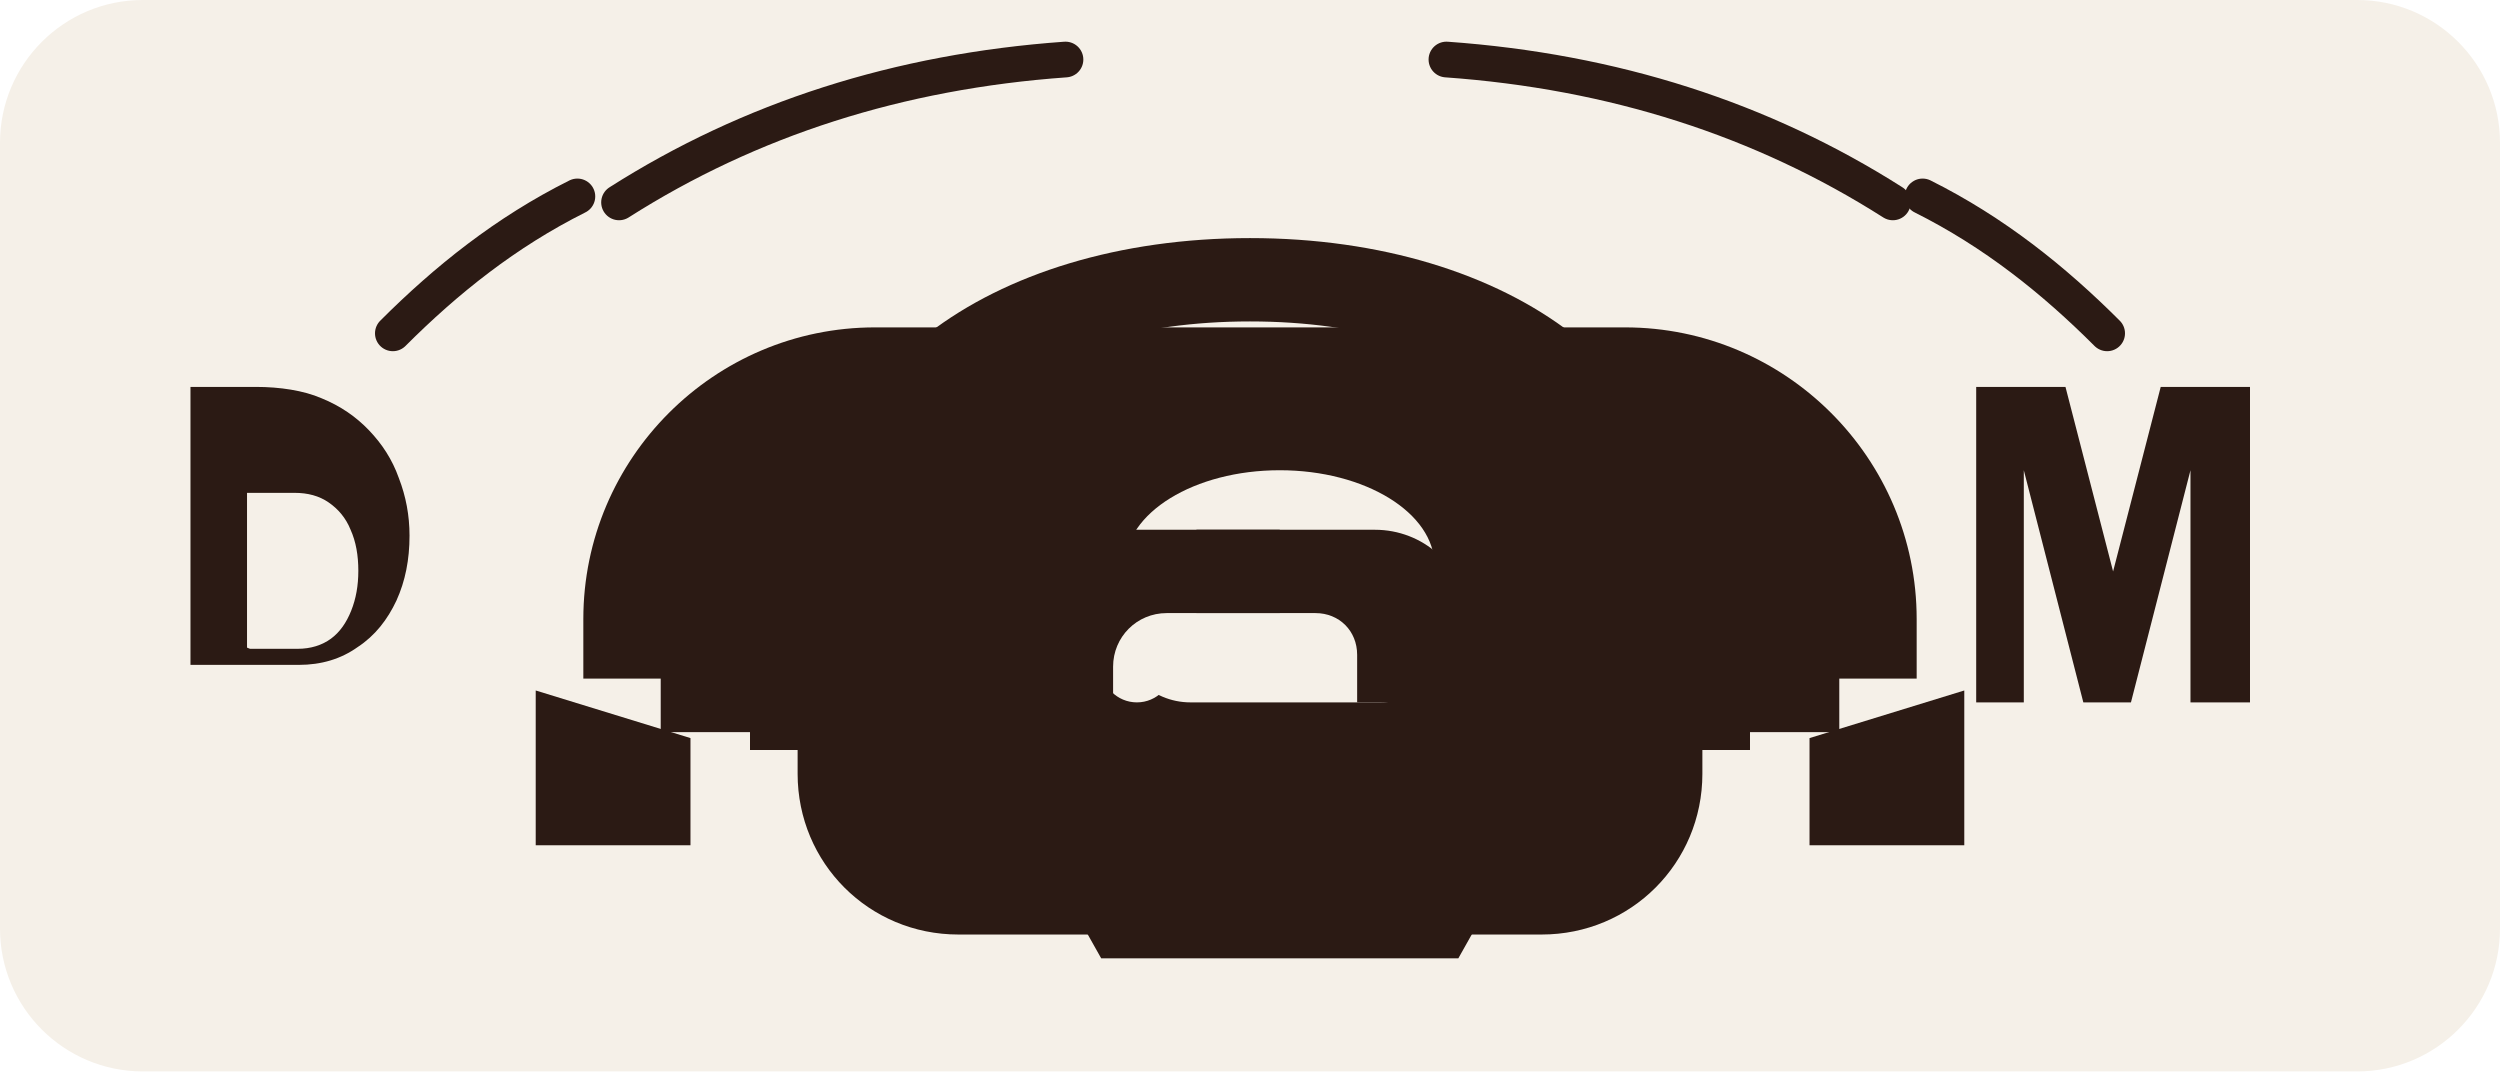
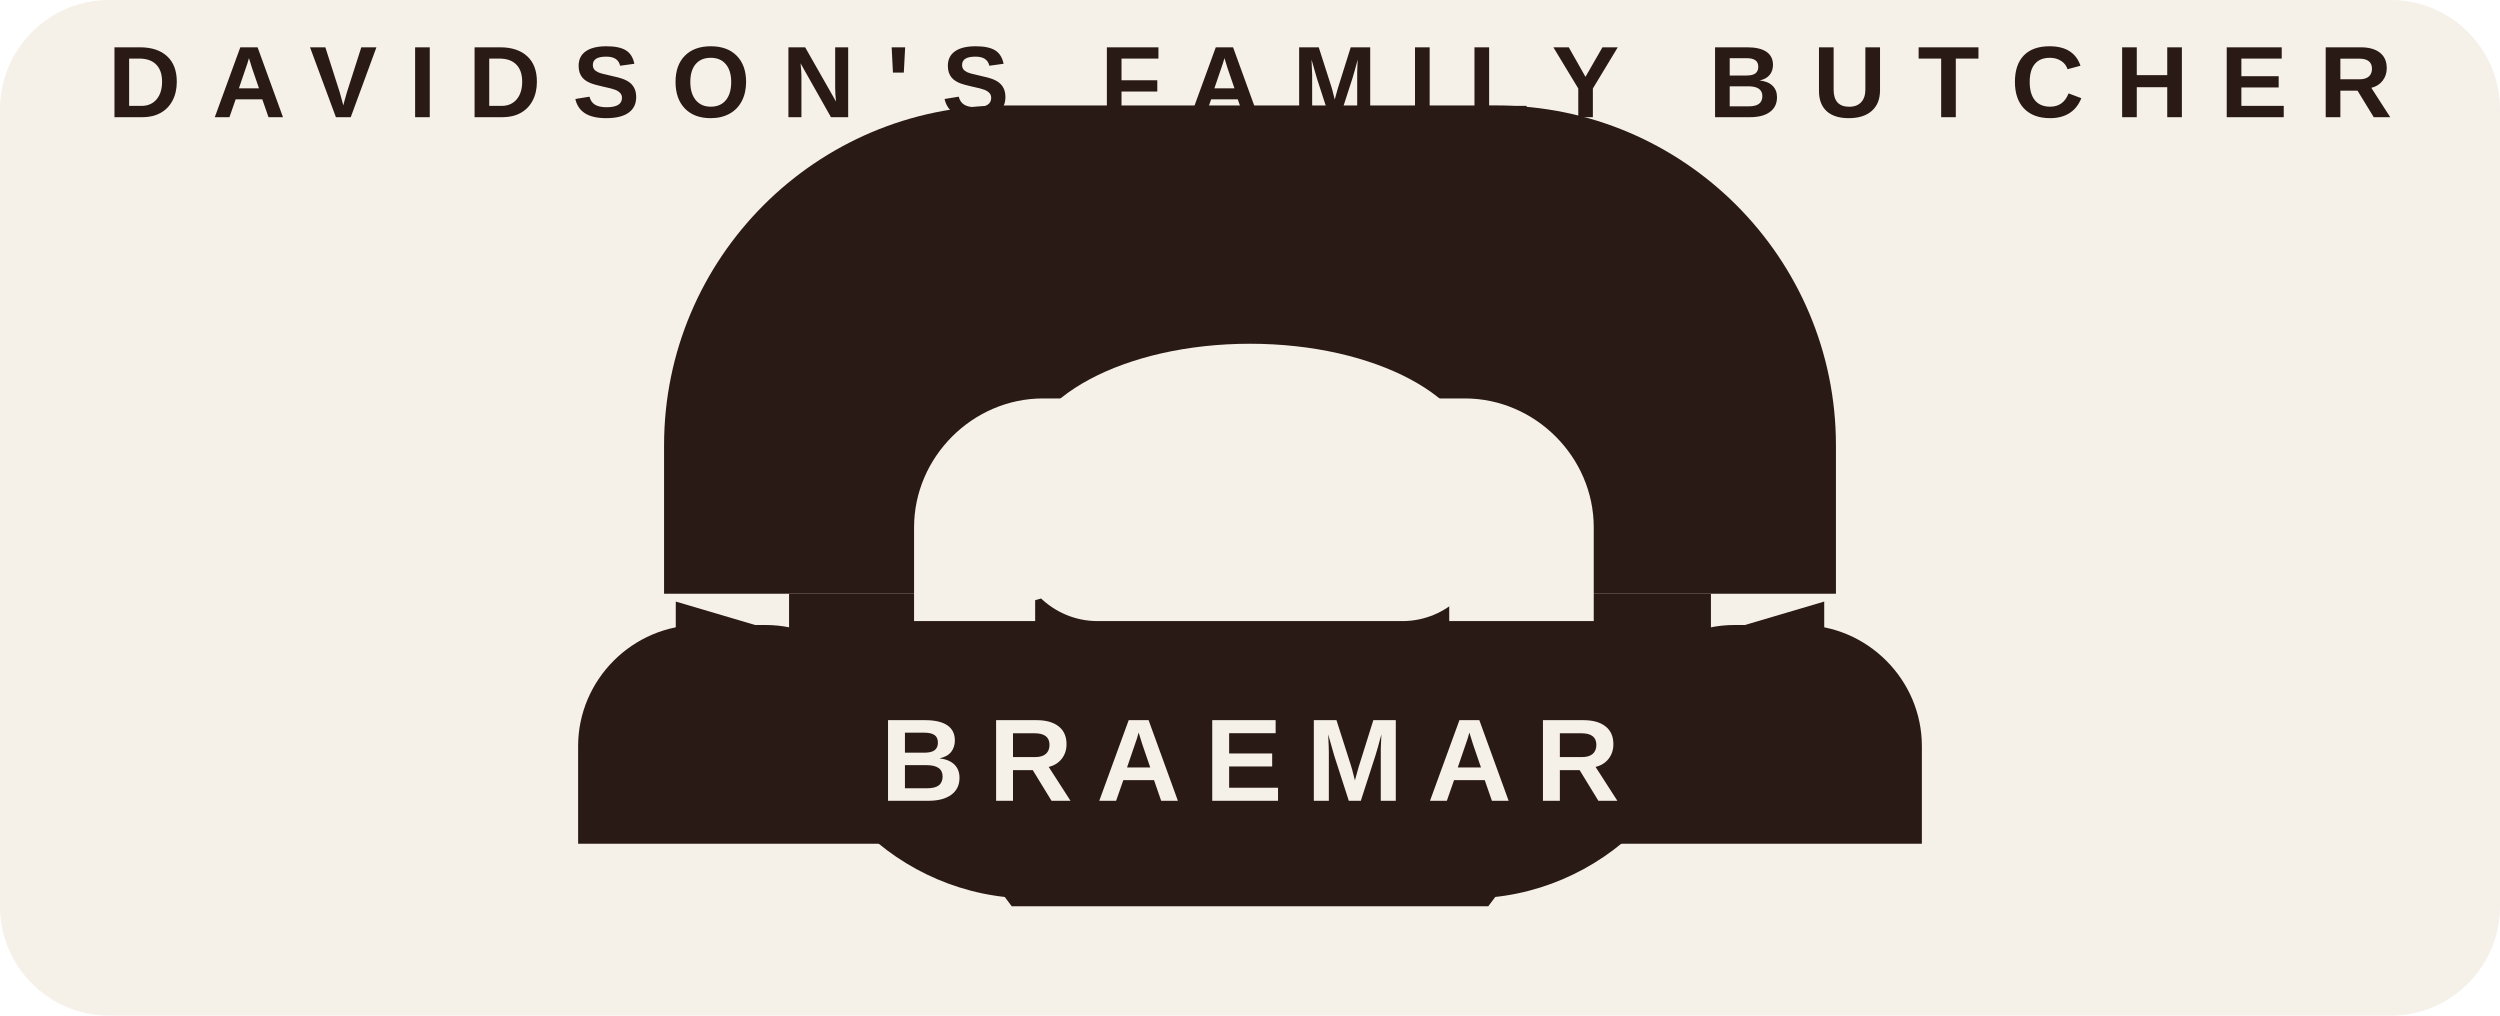
- <svg xmlns="http://www.w3.org/2000/svg" width="420" height="180" viewBox="0 0 420 180" fill="none">
-   <rect width="420" height="180" rx="24" fill="#F5F0E8" />
-   <g fill="#2B1A14">
-     <path d="M98 104c0-27 22-49 49-49h126c27 0 49 22 49 49v10H98v-10Z" />
-     <path d="M126 112h168v14H126z" />
-     <path d="M156 56c13-10 32-16 54-16 22 0 41 6 54 16l-10 10c-10-7-25-12-44-12-19 0-34 5-44 12l-10-10Z" />
-     <path d="M134 120h152v10c0 15-12 27-27 27h-98c-15 0-27-12-27-27v-10Z" />
-     <path d="M116 124 90 116v26h26v-18Zm188 0 26-8v26h-26v-18Z" />
-     <path d="M143 66c18 0 32 15 32 33v24h-64V99c0-18 14-33 32-33Zm134 0c18 0 32 15 32 33v24h-64V99c0-18 14-33 32-33Z" />
-     <path d="M201 75h28c11 0 20 9 20 20v35h-68V95c0-11 9-20 20-20Z" />
-     <ellipse cx="215" cy="95" rx="26" ry="16" fill="#F5F0E8" />
-     <rect x="188" y="94" width="56" height="24" rx="12" fill="#F5F0E8" />
-     <circle cx="191" cy="112" r="6" fill="#F5F0E8" />
-     <path d="M231 89c8 0 15 6 15 14v15h-18v-8c0-4-3-7-7-7h-20v-14h30Z" />
-     <path d="M187 89h28v14h-19c-5 0-9 4-9 9v6h-16v-15c0-8 7-14 16-14Z" />
-     <path d="M176 145h78l-9 16h-60l-9-16Z" />
+ <svg xmlns="http://www.w3.org/2000/svg" width="640" height="260" viewBox="0 0 640 260" fill="none">
+   <rect width="640" height="260" rx="28" fill="#F5F0E8" />
+   <g fill="#2A1A15">
+     <path d="M320 38c54 0 102 18 136 49l-16 16c-31-28-74-44-120-44-46 0-89 16-120 44l-16-16c34-31 82-49 136-49Z" />
+     <path d="M170 114c0-48 39-87 87-87h126c48 0 87 39 87 87v38H170v-38Z" />
+     <path d="M202 152h236v16c0 34-28 62-62 62H264c-34 0-62-28-62-62v-16Z" />
+     <path d="M234 116c0-22 18-40 40-40h92c22 0 40 18 40 40v30H234v-30Z" />
+     <ellipse cx="320" cy="119" rx="58" ry="31" fill="#F5F0E8" />
+     <rect x="260" y="117" width="120" height="42" rx="21" fill="#F5F0E8" />
+     <circle cx="262" cy="141" r="13" fill="#F5F0E8" />
+     <path d="M355 102h20c18 0 33 15 33 33v24h-37v-12c0-8-7-15-15-15h-48v-30h47Z" fill="#F5F0E8" />
+     <path d="M285 102h34v30h-40c-8 0-14 6-14 14v13h-31v-24c0-18 15-33 33-33h18Z" fill="#F5F0E8" />
+     <path d="M217 167 173 154v44h44v-31Zm206 0 44-13v44h-44v-31Z" />
+     <path d="M244 212h152l-15 20H259l-15-20Z" />
+     <path d="M148 191c0-17 14-31 31-31h17c17 0 31 14 31 31v25h-79v-25Zm265 0c0-17 14-31 31-31h17c17 0 31 14 31 31v25h-79v-25Z" />
  </g>
-   <g fill="#2B1A14" font-family="Arial, sans-serif" font-weight="700">
-     <path d="M32 118V65h11c4 0 8 .6 11 1.9 3.2 1.3 5.8 3.1 8 5.4 2.2 2.3 3.9 4.9 5 8 1.2 3.1 1.8 6.3 1.8 9.7 0 4-.7 7.6-2.2 10.9-1.5 3.2-3.6 5.9-6.5 7.8-2.8 2-6.1 3-9.9 3H32Zm10-9h8c2.2 0 4.1-.6 5.6-1.7 1.5-1.1 2.6-2.7 3.4-4.7.8-2 1.2-4.2 1.2-6.7 0-2.6-.4-4.9-1.3-6.9-.8-2-2.1-3.5-3.7-4.6-1.6-1.1-3.5-1.6-5.7-1.6h-8v26Z" />
-     <path d="M332 118V65h15l8 31 8-31h15v53h-10V79l-10 39h-8l-10-39v39h-8Z" />
-   </g>
-   <path d="M104 34c22-14 47-22 75-24M318 34c-22-14-47-22-75-24" stroke="#2B1A14" stroke-width="6" stroke-linecap="round" />
-   <path d="M66 56c9-9 19-17 31-23M354 56c-9-9-19-17-31-23" stroke="#2B1A14" stroke-width="6" stroke-linecap="round" />
+   <text x="320" y="30" text-anchor="middle" fill="#2A1A15" font-family="Arial, sans-serif" font-size="26" font-weight="700" letter-spacing="8">
+     DAVIDSON'S FAMILY BUTCHER
+   </text>
+   <text x="320" y="205" text-anchor="middle" fill="#F5F0E8" font-family="Arial, sans-serif" font-size="30" font-weight="700" letter-spacing="6">
+     BRAEMAR
+   </text>
</svg>
